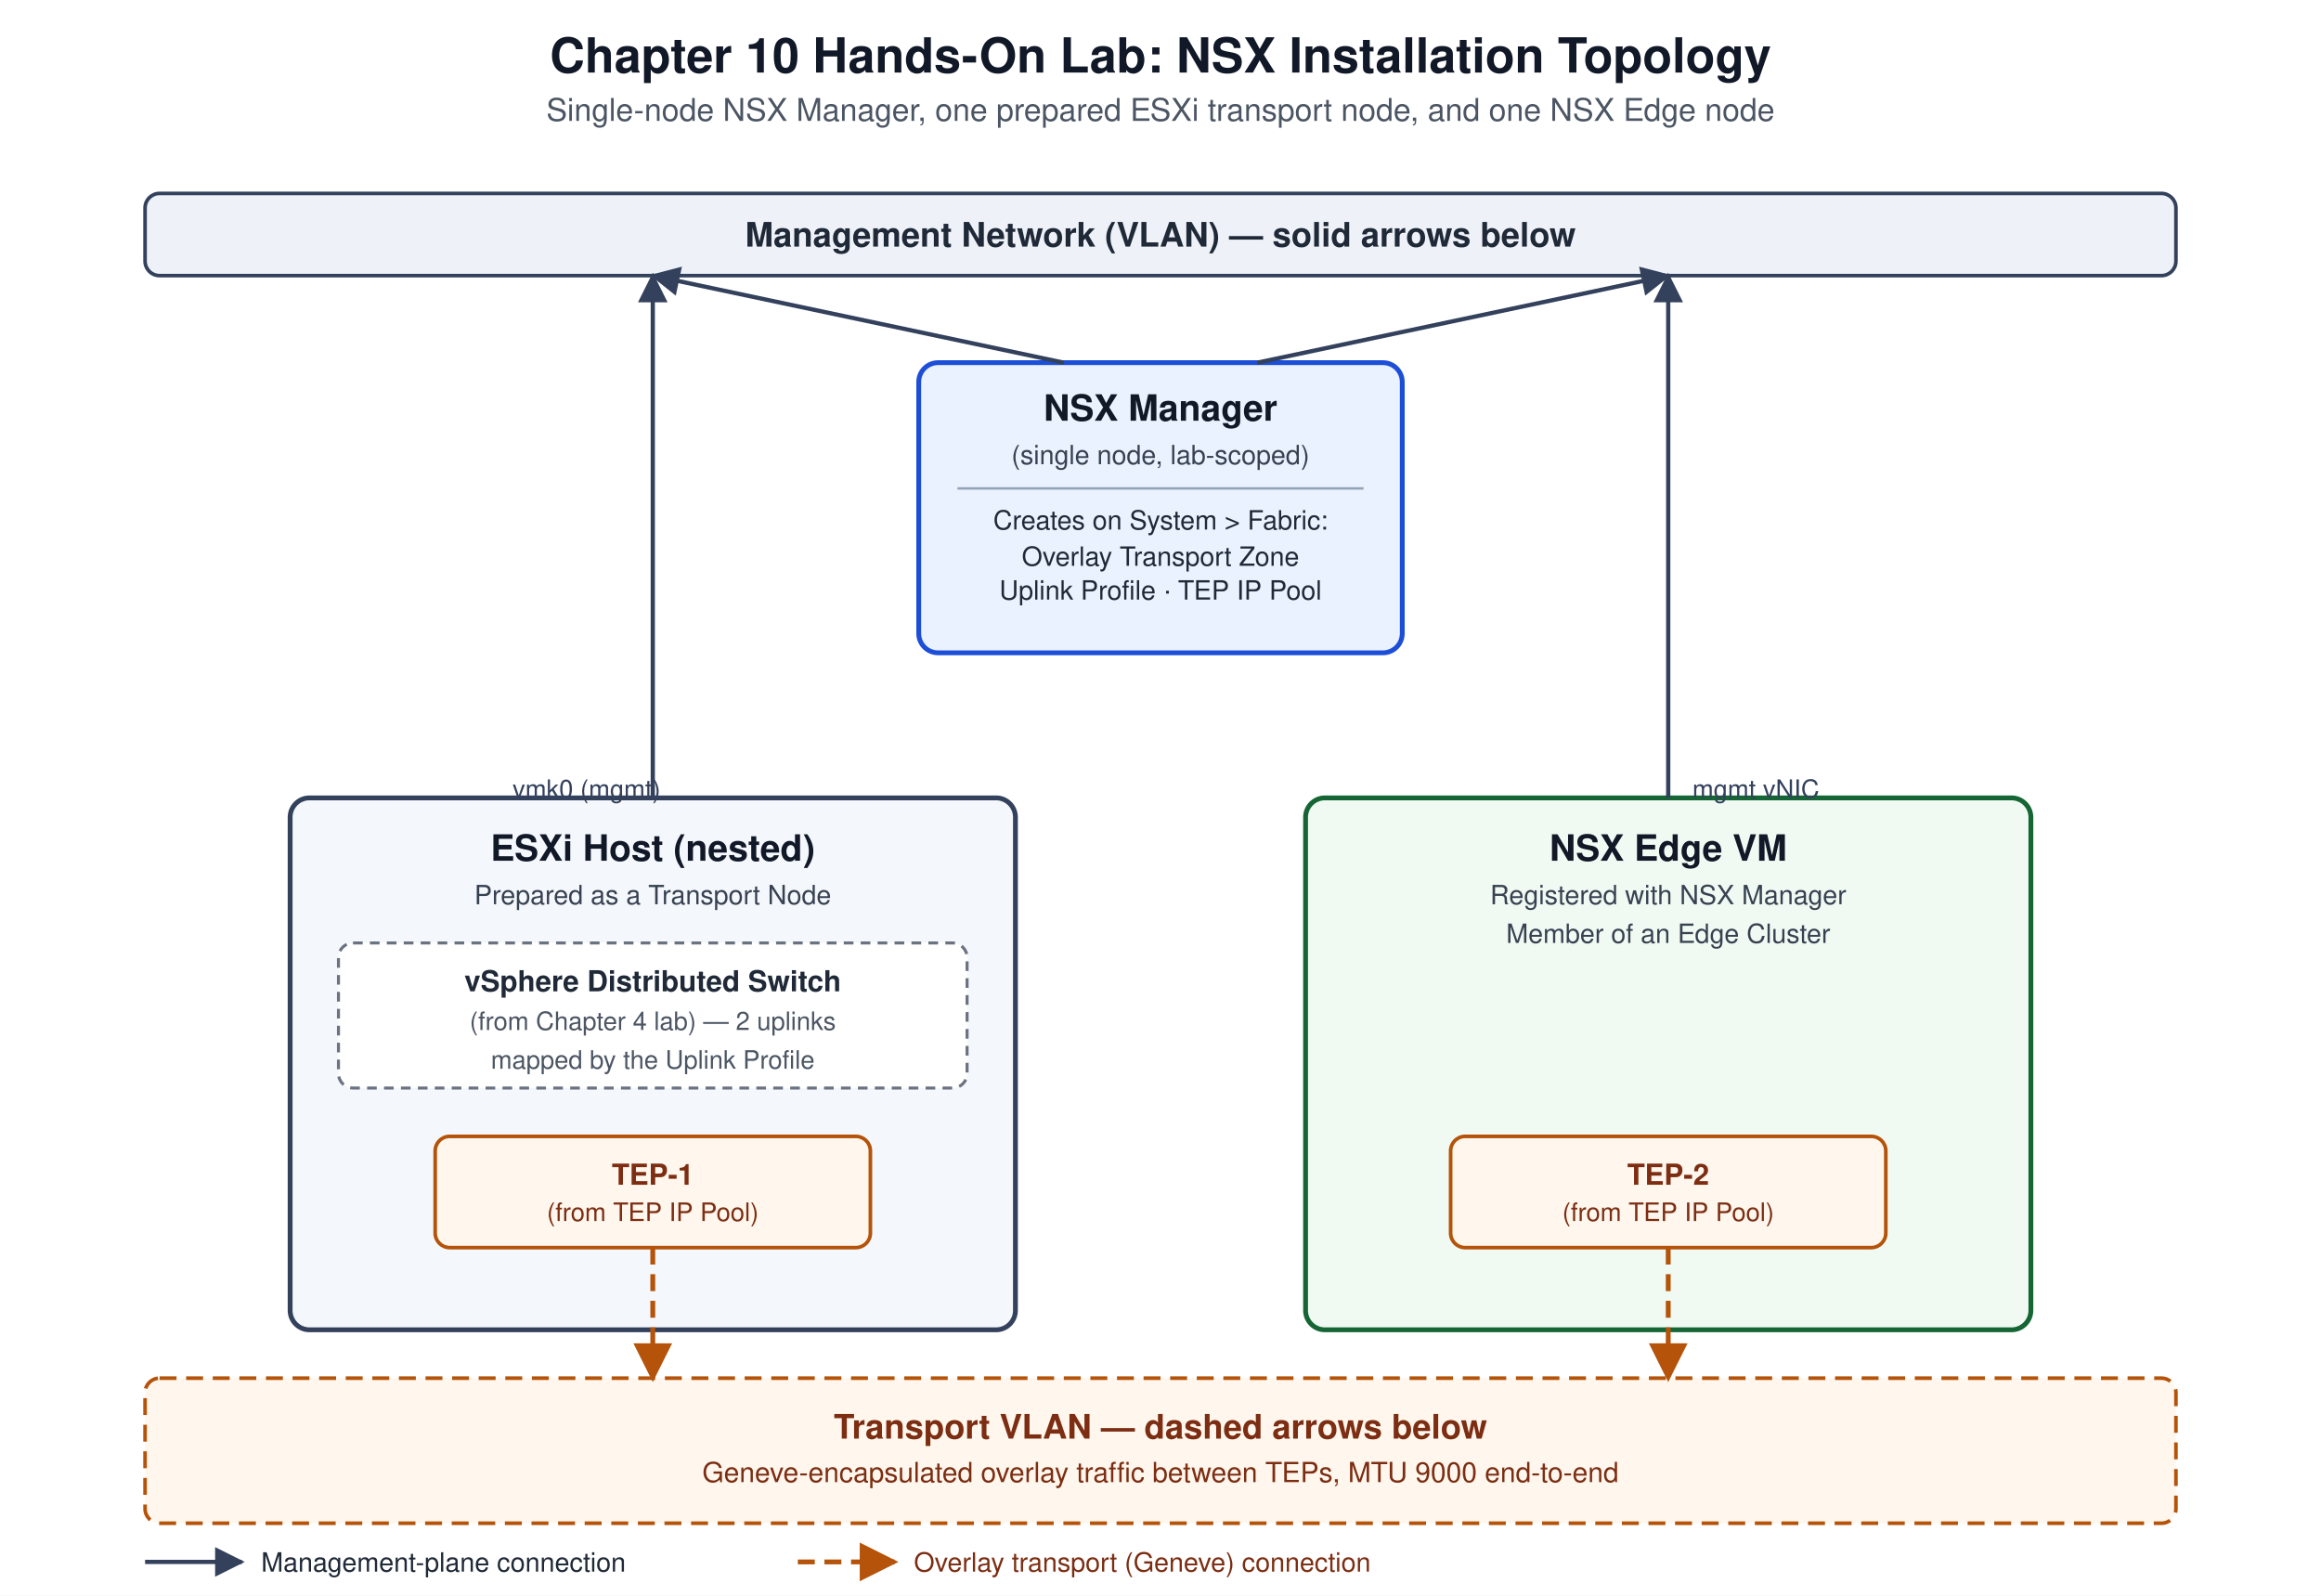
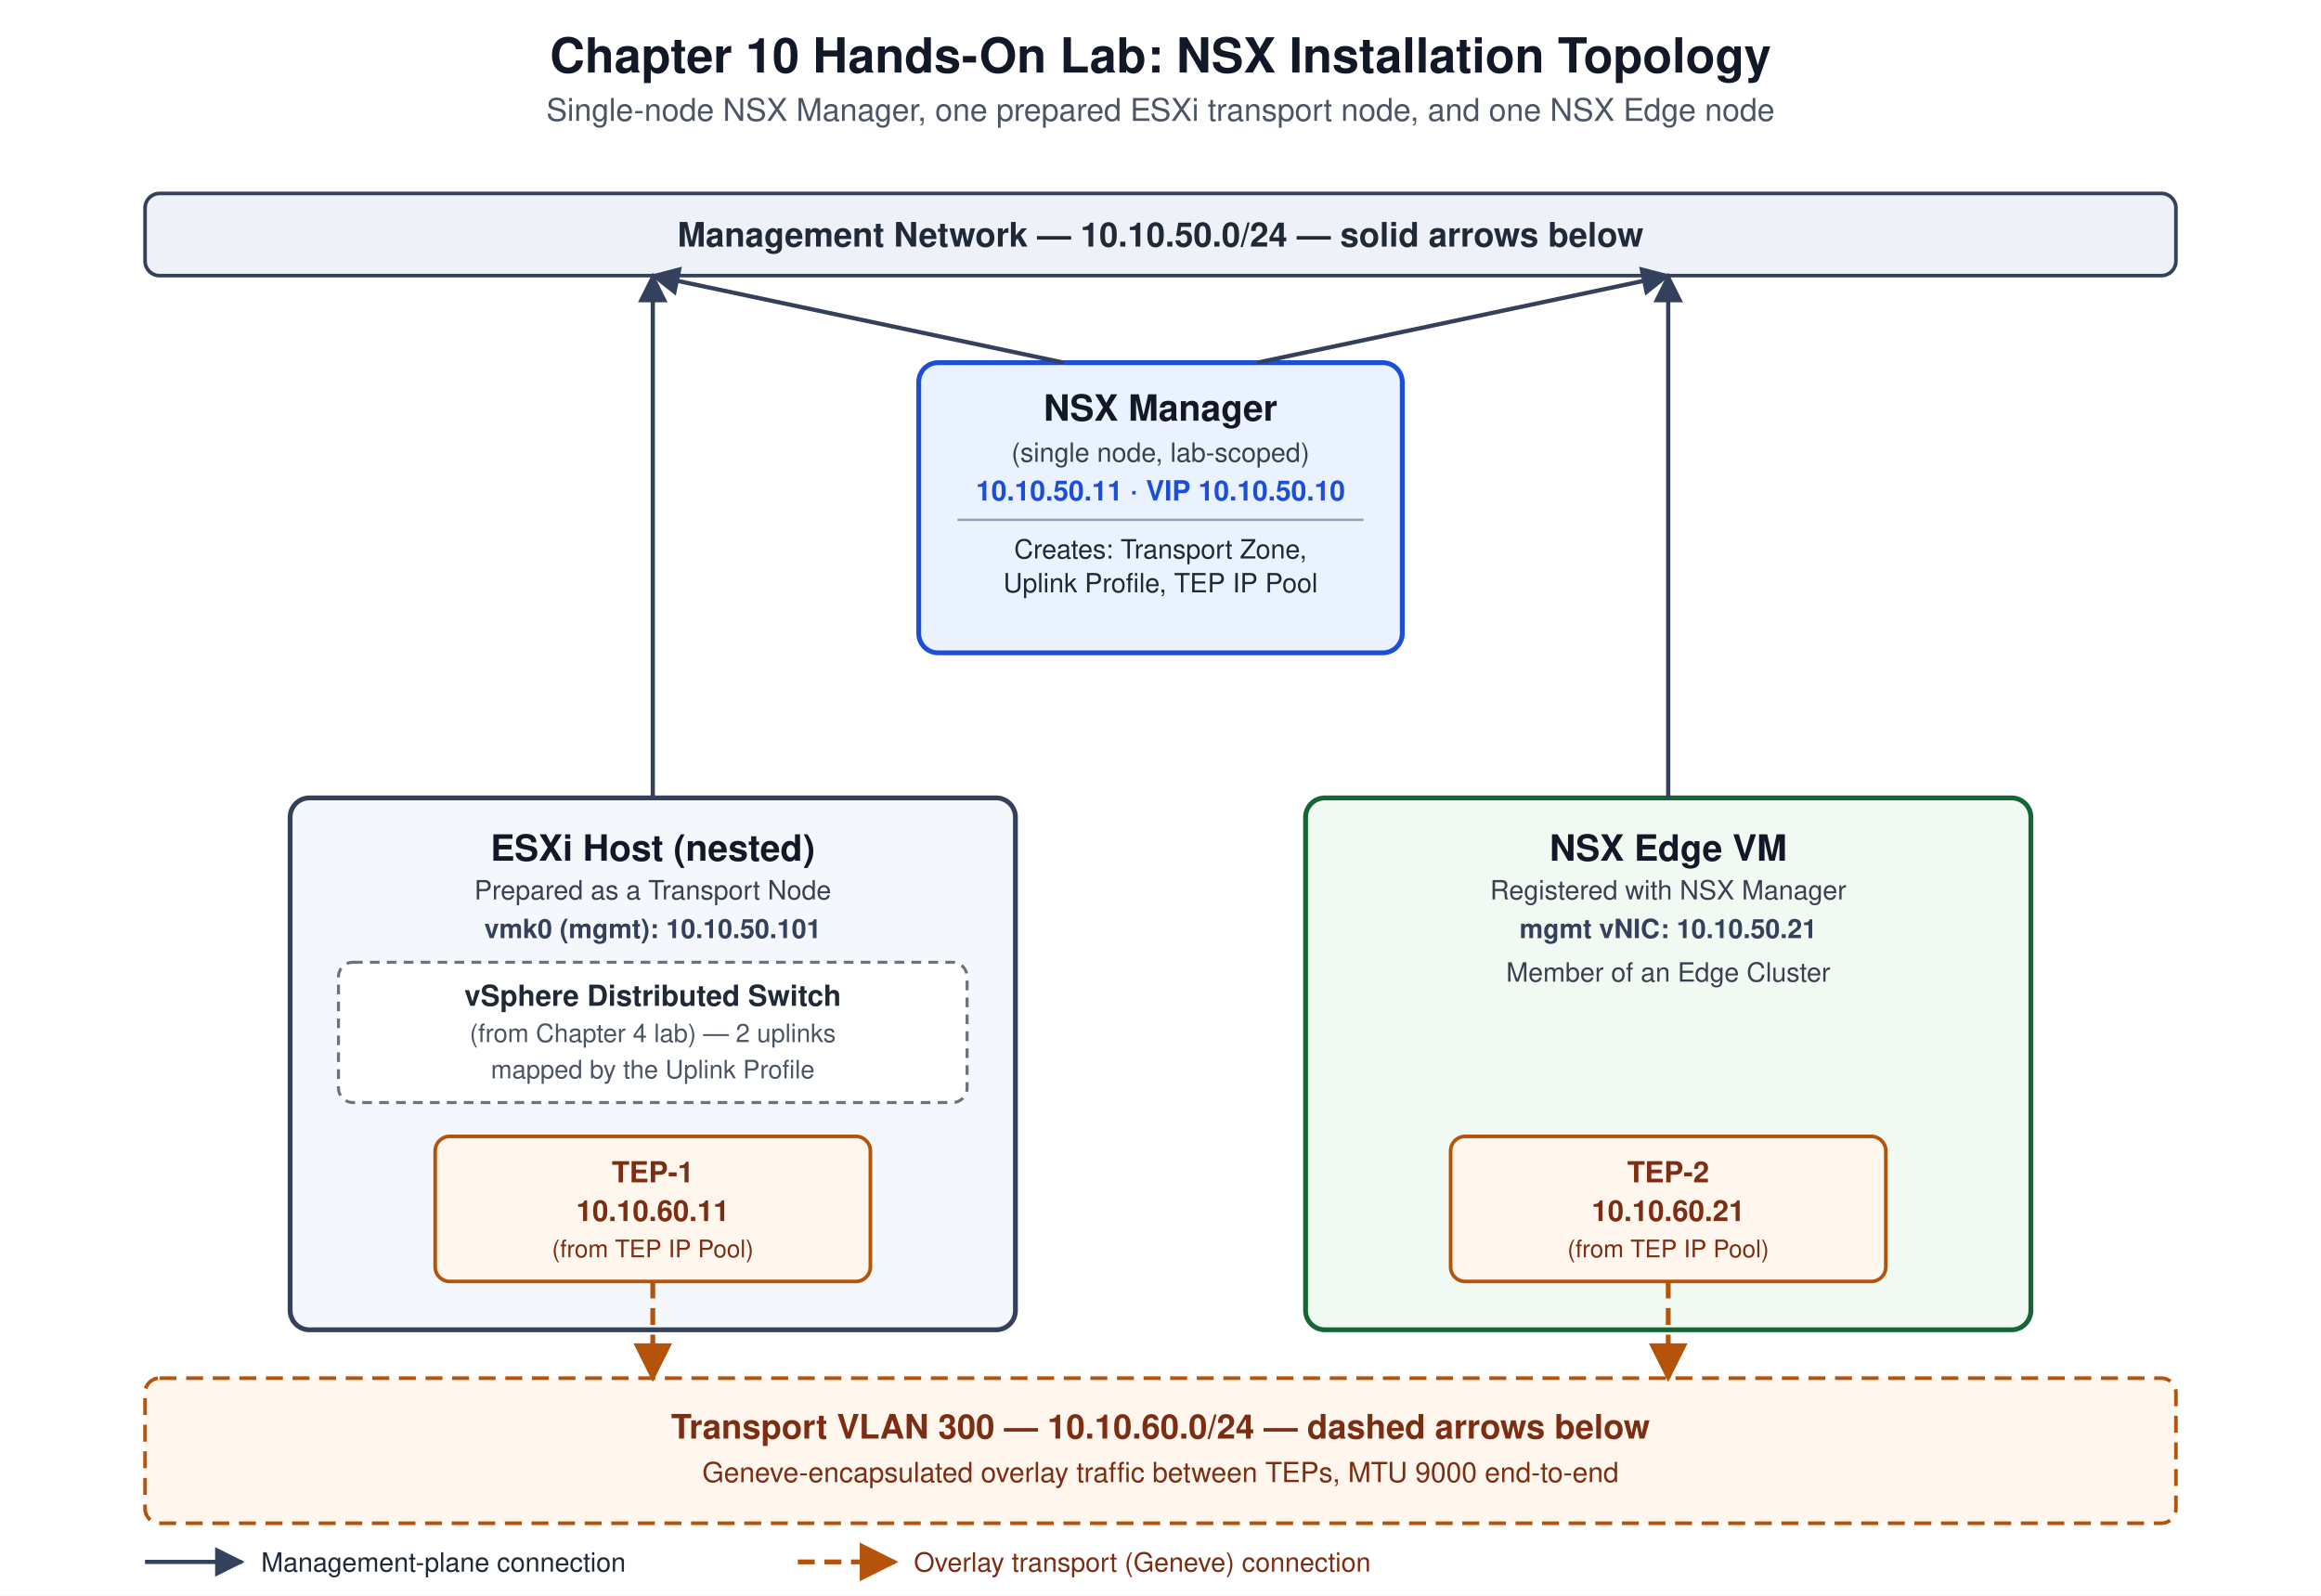
<svg xmlns="http://www.w3.org/2000/svg" viewBox="0 0 960 660" font-family="Helvetica, Arial, sans-serif">
  <rect x="0" y="0" width="960" height="660" fill="#ffffff" />
  <defs>
    <marker id="arrow-mgmt" viewBox="0 0 10 10" refX="9" refY="5" markerWidth="7" markerHeight="7" orient="auto-start-reverse">
      <path d="M0,0 L10,5 L0,10 z" fill="#33415c" />
    </marker>
    <marker id="arrow-overlay" viewBox="0 0 10 10" refX="9" refY="5" markerWidth="8" markerHeight="8" orient="auto-start-reverse">
      <path d="M0,0 L10,5 L0,10 z" fill="#b45309" />
    </marker>
  </defs>
  <text x="480" y="30" text-anchor="middle" font-size="20" font-weight="700" fill="#111827">
    Chapter 10 Hands-On Lab: NSX Installation Topology
  </text>
  <text x="480" y="50" text-anchor="middle" font-size="13" fill="#4b5563">
    Single-node NSX Manager, one prepared ESXi transport node, and one NSX Edge node
  </text>
  <rect x="60" y="80" width="840" height="34" rx="6" fill="#eef2f8" stroke="#33415c" stroke-width="1.5" />
  <text x="480" y="102" text-anchor="middle" font-size="14" font-weight="600" fill="#1f2937">
-     Management Network (VLAN) — solid arrows below
+     Management Network — 10.10.50.0/24 — solid arrows below
  </text>
  <rect x="380" y="150" width="200" height="120" rx="8" fill="#eaf2ff" stroke="#1d4ed8" stroke-width="2" />
  <text x="480" y="174" text-anchor="middle" font-size="15" font-weight="700" fill="#111827">NSX Manager</text>
-   <text x="480" y="192" text-anchor="middle" font-size="11" fill="#374151">(single node, lab-scoped)</text>
-   <line x1="396" y1="202" x2="564" y2="202" stroke="#93a3b8" stroke-width="1" />
-   <text x="480" y="219" text-anchor="middle" font-size="11" fill="#1f2937">Creates on System &gt; Fabric:</text>
-   <text x="480" y="234" text-anchor="middle" font-size="11" fill="#1f2937">Overlay Transport Zone</text>
-   <text x="480" y="248" text-anchor="middle" font-size="11" fill="#1f2937">Uplink Profile · TEP IP Pool</text>
+   <text x="480" y="191" text-anchor="middle" font-size="11" fill="#374151">(single node, lab-scoped)</text>
+   <text x="480" y="207" text-anchor="middle" font-size="11.5" font-weight="700" fill="#1d4ed8">
+     10.10.50.11 · VIP 10.10.50.10
+   </text>
+   <line x1="396" y1="215" x2="564" y2="215" stroke="#93a3b8" stroke-width="1" />
+   <text x="480" y="231" text-anchor="middle" font-size="11" fill="#1f2937">Creates: Transport Zone,</text>
+   <text x="480" y="245" text-anchor="middle" font-size="11" fill="#1f2937">Uplink Profile, TEP IP Pool</text>
  <line x1="440" y1="150" x2="270" y2="114" stroke="#33415c" stroke-width="1.75" marker-end="url(#arrow-mgmt)" />
  <line x1="520" y1="150" x2="690" y2="114" stroke="#33415c" stroke-width="1.75" marker-end="url(#arrow-mgmt)" />
  <rect x="120" y="330" width="300" height="220" rx="8" fill="#f4f7fb" stroke="#33415c" stroke-width="2" />
  <text x="270" y="356" text-anchor="middle" font-size="15" font-weight="700" fill="#111827">
    ESXi Host (nested)
  </text>
-   <text x="270" y="374" text-anchor="middle" font-size="11" fill="#374151">
+   <text x="270" y="372" text-anchor="middle" font-size="11" fill="#374151">
    Prepared as a Transport Node
  </text>
-   <rect x="140" y="390" width="260" height="60" rx="6" fill="#ffffff" stroke="#6b7280" stroke-width="1.25" stroke-dasharray="4 3" />
-   <text x="270" y="410" text-anchor="middle" font-size="12" font-weight="600" fill="#1f2937">
+   <text x="270" y="388" text-anchor="middle" font-size="11" font-weight="700" fill="#33415c">
+     vmk0 (mgmt): 10.10.50.101
+   </text>
+   <rect x="140" y="398" width="260" height="58" rx="6" fill="#ffffff" stroke="#6b7280" stroke-width="1.25" stroke-dasharray="4 3" />
+   <text x="270" y="416" text-anchor="middle" font-size="12" font-weight="600" fill="#1f2937">
    vSphere Distributed Switch
  </text>
-   <text x="270" y="426" text-anchor="middle" font-size="10.5" fill="#4b5563">
+   <text x="270" y="431" text-anchor="middle" font-size="10.5" fill="#4b5563">
    (from Chapter 4 lab) — 2 uplinks
  </text>
-   <text x="270" y="442" text-anchor="middle" font-size="10.5" fill="#4b5563">
+   <text x="270" y="446" text-anchor="middle" font-size="10.5" fill="#4b5563">
    mapped by the Uplink Profile
  </text>
-   <rect x="180" y="470" width="180" height="46" rx="6" fill="#fff7ed" stroke="#b45309" stroke-width="1.5" />
-   <text x="270" y="490" text-anchor="middle" font-size="12" font-weight="700" fill="#7c2d12">
+   <rect x="180" y="470" width="180" height="60" rx="6" fill="#fff7ed" stroke="#b45309" stroke-width="1.5" />
+   <text x="270" y="489" text-anchor="middle" font-size="12" font-weight="700" fill="#7c2d12">
    TEP-1
  </text>
-   <text x="270" y="505" text-anchor="middle" font-size="10.5" fill="#7c2d12">
+   <text x="270" y="505" text-anchor="middle" font-size="12" font-weight="700" fill="#7c2d12">
+     10.10.60.11
+   </text>
+   <text x="270" y="520" text-anchor="middle" font-size="10" fill="#7c2d12">
    (from TEP IP Pool)
  </text>
  <line x1="270" y1="330" x2="270" y2="114" stroke="#33415c" stroke-width="1.75" marker-end="url(#arrow-mgmt)" />
-   <text x="212" y="330" font-size="10.5" fill="#33415c">vmk0 (mgmt)</text>
  <rect x="540" y="330" width="300" height="220" rx="8" fill="#f0faf2" stroke="#166534" stroke-width="2" />
  <text x="690" y="356" text-anchor="middle" font-size="15" font-weight="700" fill="#111827">
    NSX Edge VM
  </text>
-   <text x="690" y="374" text-anchor="middle" font-size="11" fill="#374151">
+   <text x="690" y="372" text-anchor="middle" font-size="11" fill="#374151">
    Registered with NSX Manager
  </text>
-   <text x="690" y="390" text-anchor="middle" font-size="11" fill="#374151">
+   <text x="690" y="388" text-anchor="middle" font-size="11" font-weight="700" fill="#33415c">
+     mgmt vNIC: 10.10.50.21
+   </text>
+   <text x="690" y="406" text-anchor="middle" font-size="11" fill="#374151">
    Member of an Edge Cluster
  </text>
-   <rect x="600" y="470" width="180" height="46" rx="6" fill="#fff7ed" stroke="#b45309" stroke-width="1.5" />
-   <text x="690" y="490" text-anchor="middle" font-size="12" font-weight="700" fill="#7c2d12">
+   <rect x="600" y="470" width="180" height="60" rx="6" fill="#fff7ed" stroke="#b45309" stroke-width="1.5" />
+   <text x="690" y="489" text-anchor="middle" font-size="12" font-weight="700" fill="#7c2d12">
    TEP-2
  </text>
-   <text x="690" y="505" text-anchor="middle" font-size="10.5" fill="#7c2d12">
+   <text x="690" y="505" text-anchor="middle" font-size="12" font-weight="700" fill="#7c2d12">
+     10.10.60.21
+   </text>
+   <text x="690" y="520" text-anchor="middle" font-size="10" fill="#7c2d12">
    (from TEP IP Pool)
  </text>
  <line x1="690" y1="330" x2="690" y2="114" stroke="#33415c" stroke-width="1.75" marker-end="url(#arrow-mgmt)" />
-   <text x="700" y="330" font-size="10.5" fill="#33415c">mgmt vNIC</text>
  <rect x="60" y="570" width="840" height="60" rx="6" fill="#fff7ed" stroke="#b45309" stroke-width="1.5" stroke-dasharray="7 4" />
  <text x="480" y="595" text-anchor="middle" font-size="14" font-weight="700" fill="#7c2d12">
-     Transport VLAN — dashed arrows below
+     Transport VLAN 300 — 10.10.60.0/24 — dashed arrows below
  </text>
  <text x="480" y="613" text-anchor="middle" font-size="11.5" fill="#7c2d12">
    Geneve-encapsulated overlay traffic between TEPs, MTU 9000 end-to-end
  </text>
-   <line x1="270" y1="516" x2="270" y2="570" stroke="#b45309" stroke-width="2" stroke-dasharray="7 4" marker-end="url(#arrow-overlay)" />
-   <line x1="690" y1="516" x2="690" y2="570" stroke="#b45309" stroke-width="2" stroke-dasharray="7 4" marker-end="url(#arrow-overlay)" />
+   <line x1="270" y1="530" x2="270" y2="570" stroke="#b45309" stroke-width="2" stroke-dasharray="7 4" marker-end="url(#arrow-overlay)" />
+   <line x1="690" y1="530" x2="690" y2="570" stroke="#b45309" stroke-width="2" stroke-dasharray="7 4" marker-end="url(#arrow-overlay)" />
  <line x1="60" y1="646" x2="100" y2="646" stroke="#33415c" stroke-width="1.75" marker-end="url(#arrow-mgmt)" />
  <text x="108" y="650" font-size="11" fill="#1f2937">Management-plane connection</text>
  <line x1="330" y1="646" x2="370" y2="646" stroke="#b45309" stroke-width="2" stroke-dasharray="7 4" marker-end="url(#arrow-overlay)" />
  <text x="378" y="650" font-size="11" fill="#7c2d12">Overlay transport (Geneve) connection</text>
</svg>
